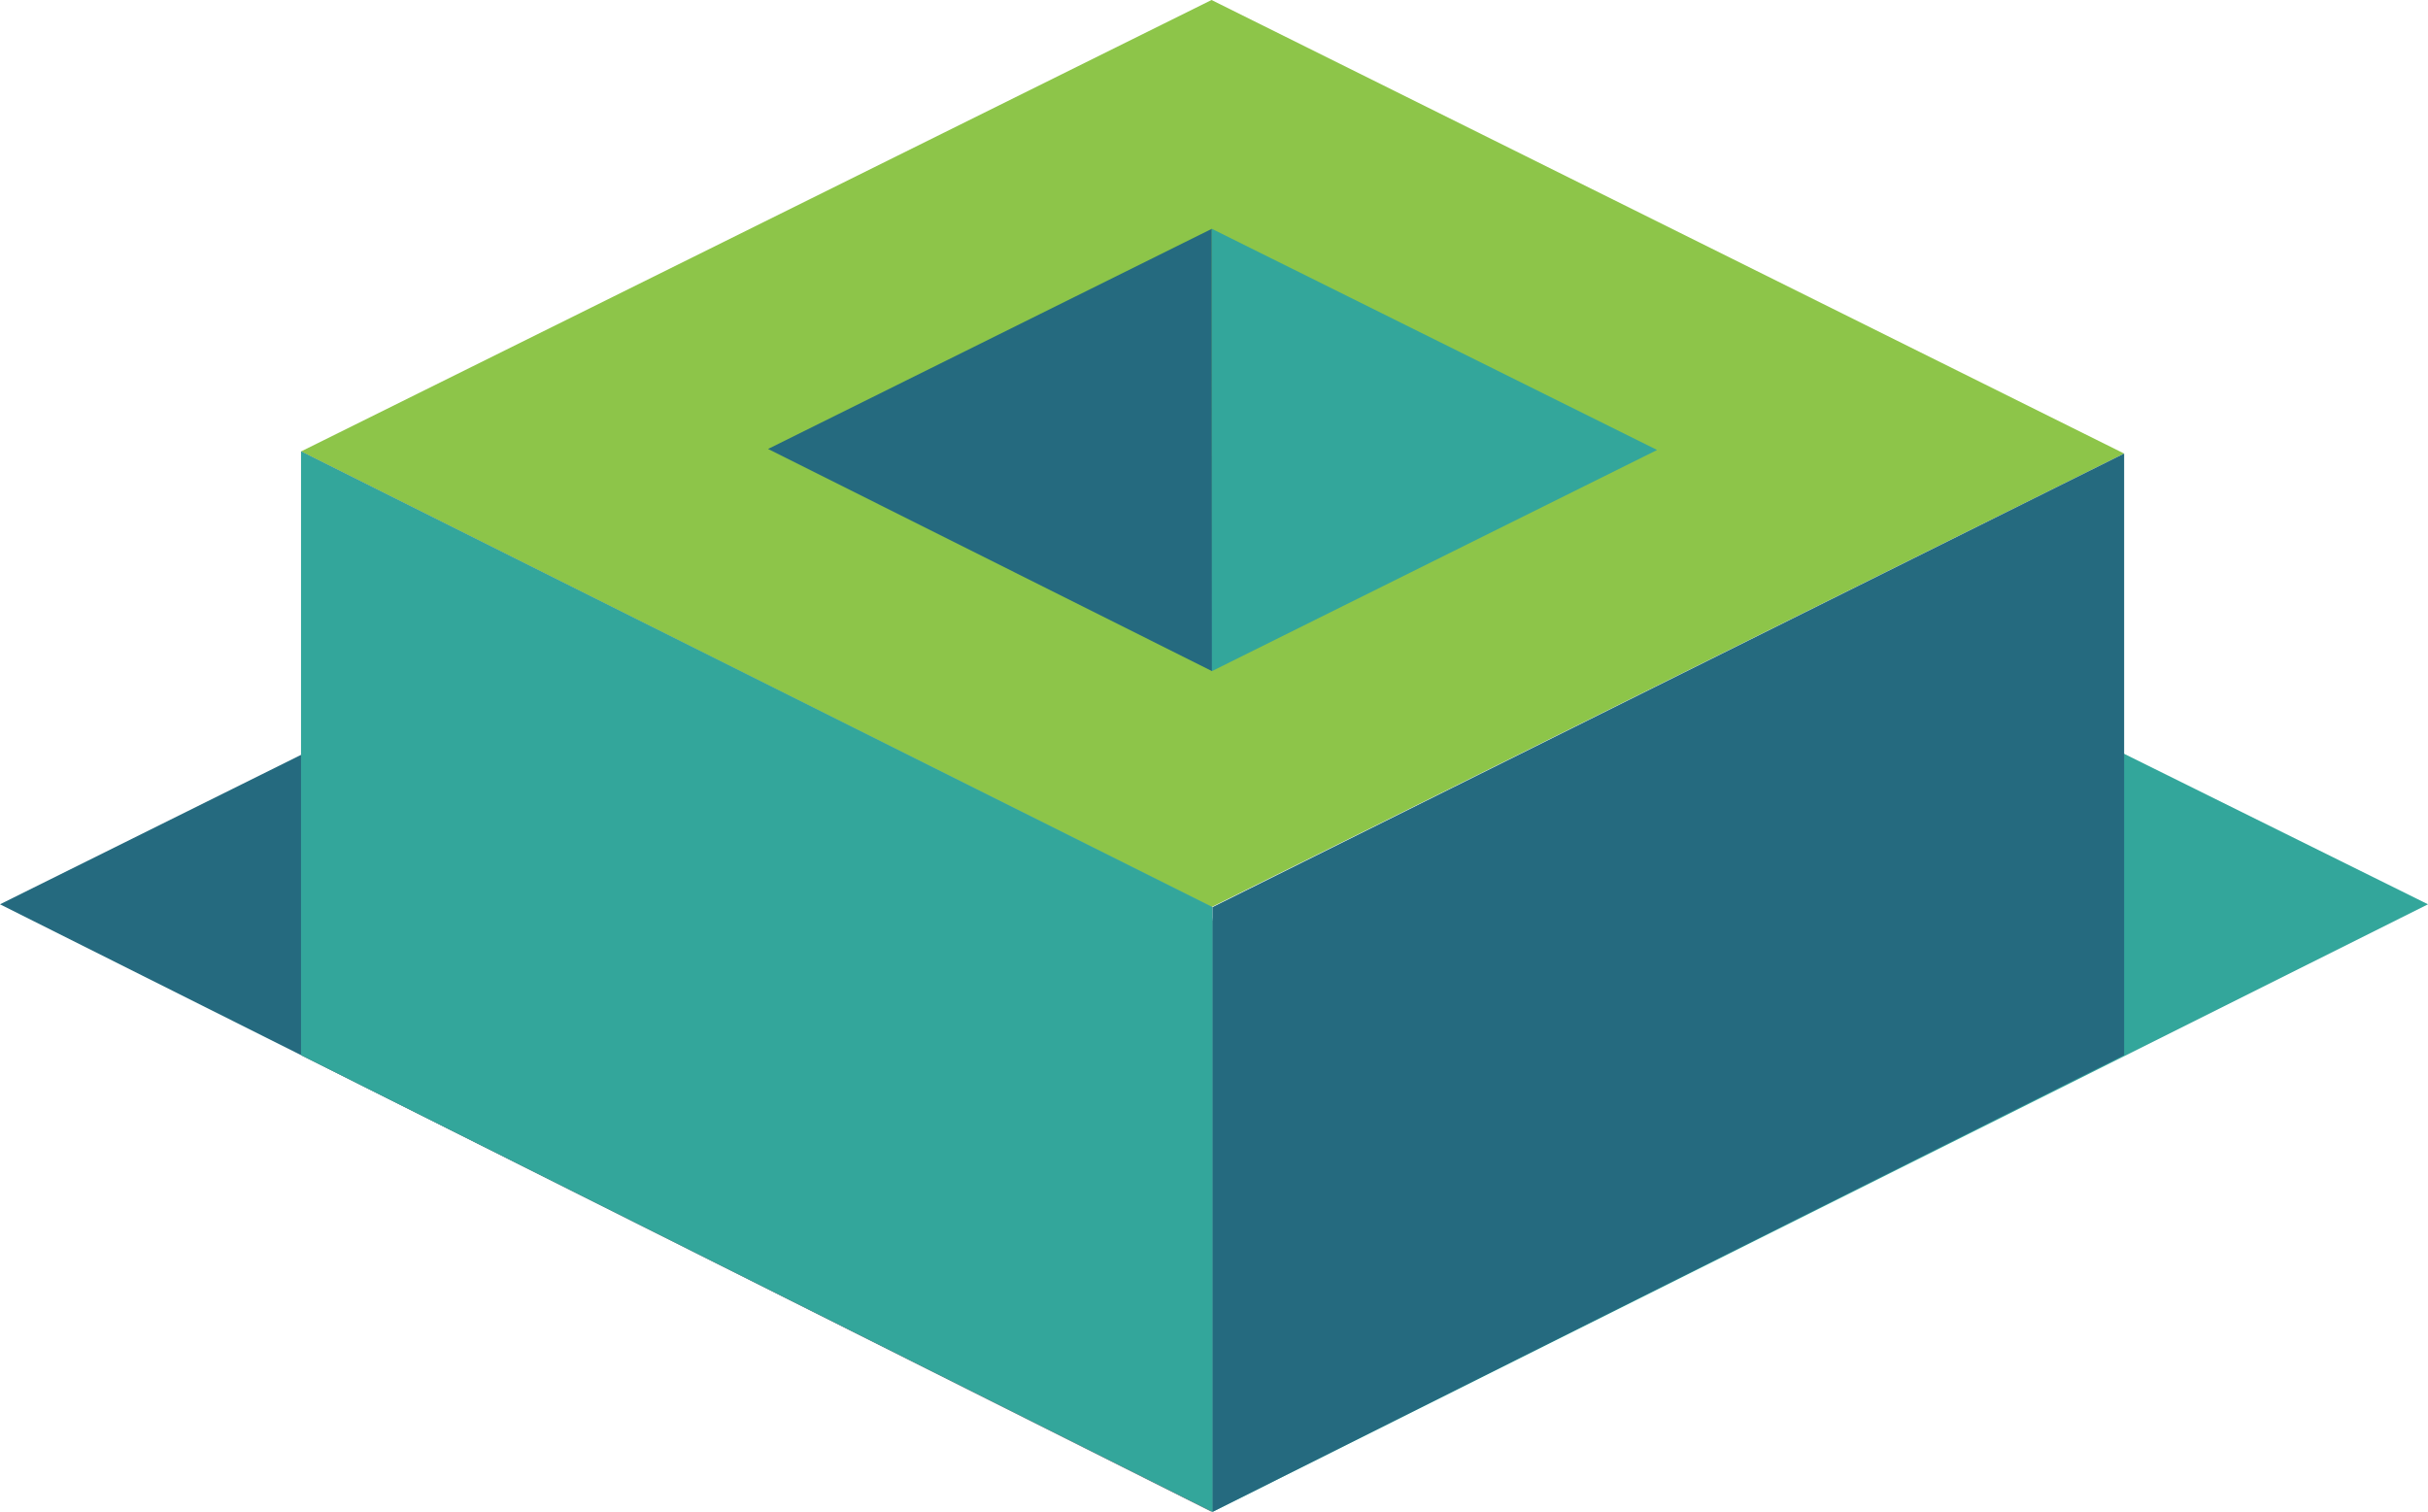
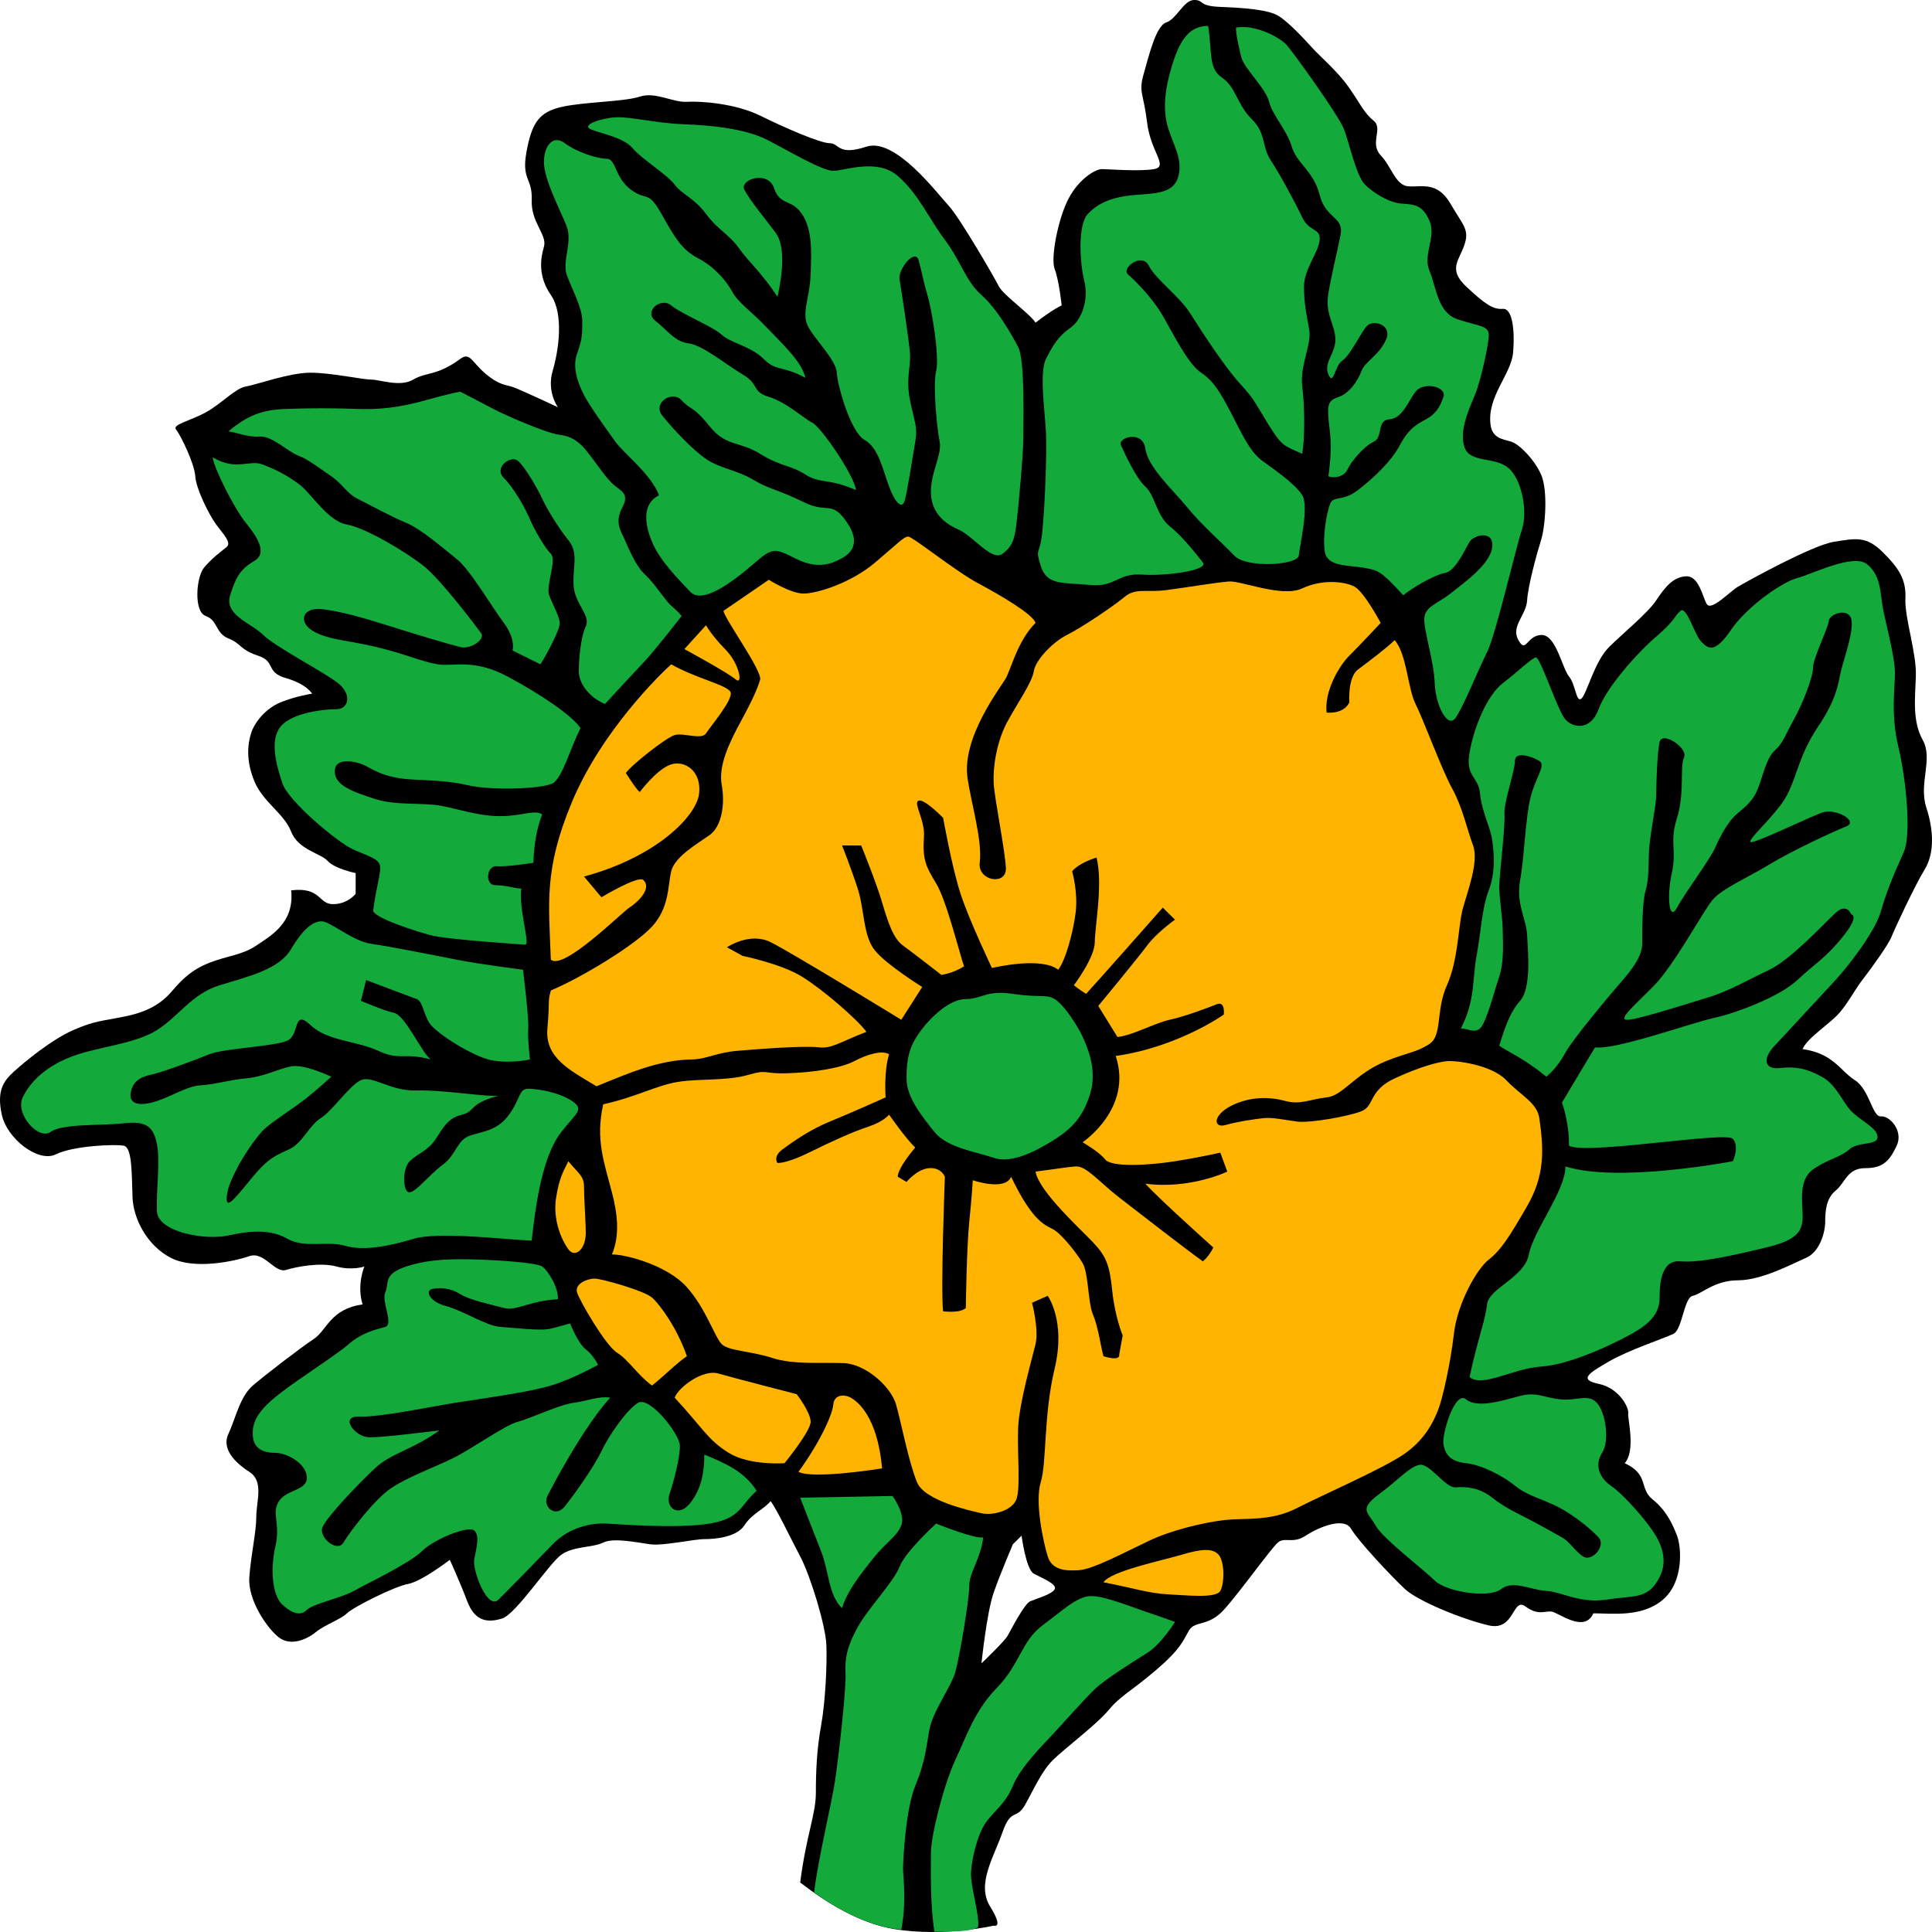
- <svg xmlns="http://www.w3.org/2000/svg" width="220" height="137" viewBox="0 0 220 137" version="1.1" id="svg3073">
-   <defs id="defs3079" />
-   <g id="Page-1" style="fill:none;stroke:none" transform="translate(-0.5099063,-138.2376)">
-     <g id="Imported-Layers" transform="matrix(0.4994437,0,0,0.4991345,0.2552368,137.857)">
-       <path d="M 101.995,114.526 0.51,164.94 220.5,275.238 l 0,-107.322 -118.505,-53.39 z" id="Fill-1" style="fill:#256a7f;fill-opacity:1" />
-       <path d="M 358.771,124.186 441,164.94 220.5,275.238 l 0,-107.738 138.271,-43.313 z" id="Fill-2" style="fill:#33a69b;fill-opacity:1" />
-       <path d="M 220.309,0.762 55.125,82.724 220.309,165.448 385.875,83.105 220.309,0.762" id="Fill-3" style="fill:#8dc549;fill-opacity:1" />
-       <path d="m 55.125,192.322 0,-109.598 165.184,82.724 0,109.79 L 55.125,192.322" id="Fill-4" style="fill:#7c8689" />
-       <path d="m 55.125,192.322 0,-109.598 165.375,82.724 0,109.79 -165.375,-82.916" id="Fill-5" style="fill:#33a69b;fill-opacity:1" />
-       <path d="m 385.875,192.322 0,-109.217 -165.375,82.343 0,109.79 165.375,-82.916" id="Fill-6" style="fill:#256a7f;fill-opacity:1" />
-       <path d="m 220.362,42.304 -80.509,39.97 80.553,40.34 -0.044,-80.31" id="Fill-7" style="fill:#256a7f;fill-opacity:1" />
-       <path d="m 220.362,122.614 0,-80.31 80.784,40.154 -80.784,40.156" id="Fill-8" style="fill:#33a69b;fill-opacity:1" />
+ <svg xmlns="http://www.w3.org/2000/svg" version="1.1" id="Layer_1" x="0px" y="0px" width="130" height="130" viewBox="0 0 130 130" enable-background="new 0 0 1570 1624" xml:space="preserve">
+   <defs id="defs3034" />
+   <g id="layer1" style="display:inline" transform="translate(-507.9301,-941.5282)" />
+   <g id="layer3" transform="translate(-507.9301,-941.5282)" />
+   <g id="layer4" style="display:inline" transform="translate(-507.9301,-941.5282)" />
+   <g id="layer5" style="display:inline" transform="translate(-507.9301,-941.5282)">
+ </g>
+   <g id="layer2" transform="translate(-507.9301,-941.5282)">
+     <g id="g3982" transform="matrix(0.1172989,0,0,0.1161035,485.5284,909.2515)">
+       <path d="m 754,1242 c 0,0 13,-12.5 15,-16 2,-3.5 9.5,-18.5 13,-20 3.5,-1.5 12.5,-4 14,-7 1.5,-3 -7.5,-6.5 -12,-9 -4.5,-2.5 -7,-22 -7,-22 l -5,5 c 0,0 -7,16.5 -11,28 -4,11.5 -7,41 -7,41 z m -104,127 c 3.5,-27.5 9,-39.5 9,-52 0,-12.5 0.5,-25 3,-39 2.5,-14 3.5,-36 3,-47 -0.5,-11 -9,-39.5 -15,-51 -6,-11.5 -13.5,-27.5 -17,-32 -3.855,4.85 -10.5,7 -15,14 -4.5,7 -17,8 -23,8 -6,0 -23.5,4 -31,3 -7.5,-1 -21,-4 -27,-1 -6,3 -17,2 -24,7 -7,5 -26,34.5 -34,37 -8,2.5 -15.5,2 -20,-10 -4.5,-12 -10,-24 -10,-24 0,0 -16,12.5 -24,14 -8,1.5 -31.5,13.5 -35,17 -3.5,3.5 -12.5,6.5 -18,11 -5.5,4.5 -14.5,8 -21,3 -6.5,-5 -18,-21.5 -17,-35 1,-13.5 4,-26 4,-35 0,-9 4.5,-20.5 -4,-26 -8.5,-5.5 -16,-13.5 -12,-22 4,-8.5 6.5,-21.5 14,-28 7.5,-6.5 27.5,-22 35,-27 7.5,-5 9.5,-17.5 28,-20 -3.529,-11.297 1,-22 1,-22 0,0 -7,2.5 -16,0 -9,-2.5 -22.5,0 -29,2 -6.5,2 -12.5,-11 -21,-8 -8.5,3 -31.5,8 -45,1 -13.5,-7 -21.5,-22.5 -22,-35 -0.5,-12.5 0,-29 -5,-30 -5,-1 -29,0 -39,5 -10,5 -28,-9 -31,-23 -3,-14 1,-19.5 7,-25 6,-5.5 21.5,-18.5 34,-24 12.5,-5.5 15.5,-5 30,-8 14.5,-3 21.5,-8.5 27,-15 5.5,-6.5 11,-12 21,-16 10,-4 19,-4.5 27,-10 8,-5.5 22,-13 20,-32 17.211,-2.1 15.5,8 24,8 8.5,0 13,-6 13,-6 v -12 c 0,0 -12,-2.5 -16,-7 -4,-4.5 -17,-6.5 -21,-17 -4,-10.5 -16,-17 -21,-29 -5,-12 -4,-21.5 -2,-28 2,-6.5 8.5,-14.5 17,-18 8.5,-3.5 18,-5 18,-5 0,0 -3,-5.5 -15,-9 -12,-3.5 -5.5,-9.5 -16,-13 -10.5,-3.5 -9.5,-7 -17,-10 -7.5,-3 -6,-10.5 -13,-13 -7,-2.5 -5.5,-22.5 -1,-28 4.5,-5.5 10,-9.5 13,-12 3,-2.5 -2,-7.5 -6,-13 -4,-5.5 -11.5,-20.5 -12,-28 -0.5,-7.5 -8.5,-24 -11,-27 -2.5,-3 8,-5 17,-10 9,-5 17,-14 23,-15 6,-1 25,-8 37,-8 12,0 30,4 35,4 5,0 16.5,4.5 24,0 7.5,-4.5 13.602,-2.039 27,-12 5.747,-4.273 6.5,2 15,9 8.5,7 11,5.5 17,8 6,2.5 24,11 24,11 0,0 -6.5,-9 -3,-21 3.5,-12 6.5,-33 -1,-44 -7.5,-11 -6,-21 -4,-28 2,-7 -7.5,-14 -7,-27 0.5,-13 -6,-11.5 -3,-28 3,-16.5 7,-23 20,-26 13,-3 36,-3 45,-6 9,-3 19,3.5 27,3 8,-0.5 28,1 42,8 14,7 34.5,16 40,16 5.5,0 4.5,7.5 21,2 16.5,-5.5 40.5,27 47,34 6.5,7 26.5,42 29,47 2.5,5 18,16 21,21 10.805,-8.35 15,-10 15,-10 0,0 -1.5,-14.5 -4,-21 -2.5,-6.5 2,-29.5 8,-41 6,-11.5 15.5,-17 19,-17 3.5,0 21.5,1.5 30,0 8.5,-1.5 -2,-10 -4,-27 -2,-17 -5,-17.5 -2,-28 3,-10.5 7,-28 13,-30 6,-2 10,-13 16,-13 6,0 2,3.5 15,4 13,0.5 27,1.5 33,5 6,3.5 15.5,14 20,19 4.5,5 14.5,13.5 21,23 6.5,9.5 8.5,14.5 14,19 5.5,4.5 -2.5,13 4,20 6.5,7 8.5,17.5 16,18 7.5,0.5 16.5,-3 24,10 7.5,13 11,15 8,24 -3,9 -9.5,14 1,24 10.5,10 15.5,13.5 21,13 5.5,-0.5 7,12 6,25 -1,13 -15.017,25.502 -13,42 1.021,8.357 7.5,8.5 12,10 4.5,1.5 13,10 17,19 4,9 2.5,30 0,38 -2.5,8 -7.5,26.5 -8,35 -0.5,8.5 -9.5,15 -5,23 4.5,8 4.5,-2.5 13,-3 8.5,-0.5 12,19 16,24 4,5 4,15 7,13 3,-2 7.5,-21.5 16,-30 8.5,-8.5 22,-19.5 27,-27 5,-7.5 9.5,-13.5 17,-14 7.5,-0.5 9.5,11.5 12,16 2.5,4.5 13,-7 18,-10 5,-3 42.5,-24 55,-26 12.5,-2 18.5,-3.5 28,6 9.5,9.5 13.5,16 13,27 -0.5,11 6.5,31.5 6,45 -0.5,13.5 -2,26 4,37 6,11 -2.5,25 2,39 4.5,14 4.5,27 -1,36 -5.5,9 -17.5,35 -19,39 -1.5,4 -11,17.5 -16,24 -5,6.5 -7.5,12 -13,19 -5.5,7 -19,15 -22,22 17.588,2.467 21.5,12.5 30,18 8.5,5.5 10,21.5 15,21 5,-0.5 13,8.5 9,17 -4,8.5 -7.5,13 -18,13 -10.5,0 -11.5,8.5 -17,13 -5.5,4.5 -6,12 -6,18 0,6 -3,17.5 -11,21 -8,3.5 -25.5,13 -39,13 -13.5,0 -21,8 -26,9 -5,1 -6,19.5 -11,22 -5,2.5 -26,9.5 -37,16 -11,6.5 -18,10.5 -6,13 12,2.5 17.5,14 17,17 -0.5,3 4.5,21.5 -2,29 14.184,6.66 8,14.5 16,21 8,6.5 11.5,14.5 14,21 2.5,6.5 4,26.5 -8,37 -12,10.5 -29.5,8 -40,8 -5.166,11.766 -20,-0.5 -24,-1 -4,-0.5 -7.5,2.5 -15,-3 -7.5,-5.5 -6,14.5 -21,11 -15,-3.5 -40.5,-14 -48,-21 -7.5,-7 -27,-28 -31,-35 -4,-7 -18.5,-1 -26,4 -7.5,5 -12,0.5 -16,4 -4,3.5 -22,29 -31,39 -9,10 -16.5,6 -20,12 -3.5,6 -4.5,10.5 -19,23 -14.5,12.5 -20,14.5 -27,23 -7,8.5 -25.5,22.5 -32,29 -6.5,6.5 -11,17 -16,26 -5,9 -8,1.5 -13,16 -5,14.5 -15,30 -7,43 8,13 2,11 2,11 0,0 -28.559,6.744 -57,2 -20.365,-3.397 -39.284,-15.578 -54,-27 z" style="fill:#000000;display:inline" id="path2992" />
+       <path d="m 674,1210 c 3,-10 10.5,-19.5 18,-29 7.5,-9.5 13.5,-12.5 16,-19 2.5,-6.5 -5,-17 -5,-17 l -53,1 c 0,0 7.5,19.5 12,31 4.5,11.5 4.148,25.34 12,33 z m 53,187.5 c -2.477,-15.937 -2,-35 -2,-45.5 0,-10.5 7.5,-40 14,-54 6.5,-14 11,-28.5 24,-42 13,-13.5 14,-27 26,-36 12,-9 20,-17 28,-17 8,0 23.5,6.5 31,9 7.5,2.5 17,6 17,6 0,0 -8,13 -16,18 -8,5 -23.5,15 -29,20 -5.5,5 -19,20.5 -25,27 -6,6.5 -18.5,19 -23,30 -4.5,11 -11.5,15 -16,22 -4.5,7 -7.5,20 -8,28 -0.5,8 5.231,25.598 4,32 -4.5,2.25 -10.918,2.482 -25,2.5 z m -69,-22.75 c 2.118,-18.732 10,-51.25 12,-64.75 2,-13.5 6.5,-53 6,-62 -0.5,-9 1,-16 7,-27 6,-11 20.5,-26 24,-35 3.5,-9 21,-25 21,-25 0,0 22,9 27,8 -1.768,13.457 -8,20 -8,28 0,8 -5.5,41 -8,50 -2.5,9 -13,22.5 -15,34 -2,11.5 -2.5,18.5 -8,32 -5.5,13.5 -7,43 -7,48 0,5 2.158,18.925 -1,35.25 -16.292,-0.988 -36.311,-11.234 -50,-21.5 z M 772,854 c 15.333,2.333 19,0 24,3 5,3 13.333,15.333 17,24 3.667,8.667 7,20 3,32 -4,12 -9.333,18.667 -21,26 -11.667,7.333 -24.667,13.333 -34,10 -9.333,-3.333 -26.667,-5.667 -34,-15 -7.333,-9.333 -16,-20 -16,-31 0,-11 1.379,-17.762 7,-26 6.279,-9.203 17.667,-20 27,-20 9.333,0 11.667,-5.333 27,-3 z m 260,235 c 6.5,5.5 21.5,0.5 31,-2 9.5,-2.5 13.5,1 23,2 9.5,1 16,-3.5 21,2 5,5.5 7.5,22 3,29 -4.5,7 -1.5,14.5 5,19 6.5,4.5 16.5,16 21,22 4.5,6 13.5,18 7,31 -6.5,13 -14,10.5 -30,13 -16,2.5 -26,-4.5 -35,-5 -9,-0.5 -19,-6.5 -26,-1 -7,5.5 -31.5,1.5 -38,-5 -6.5,-6.5 -30,-24.5 -34,-32 -4,-7.5 -10,-9 2,-18 12,-9 17,-15.5 23,-17 6,-1.5 15,13.5 21,13 6,-0.5 13.5,0 21,6 7.5,6 14.5,9 22,13 7.5,4 13.5,7.5 18,10 4.5,2.5 7,7.5 12,11 5,3.5 13.5,-6 9,-11 -4.5,-5 -16,-14.5 -26,-19 -10,-4.5 -16,-6 -22,-11 -6,-5 -18.5,-12 -28,-13 -9.5,-1 -12,-5.5 -13,-11 -1,-5.5 6.5,-31.5 13,-26 z m 2,-375 c 2.5,-14.5 10,-33 19,-40 9,-7 16.5,-14.5 19,-15 2.5,-0.5 12.5,31 17,36 4.5,5 14.5,6.5 19,-6 4.5,-12.5 22,-32.5 33,-42 11,-9.5 10.5,-12 14,-15 3.5,-3 8,14 12,18 4,4 7.5,7 17,-7 9.5,-14 30,-28 38,-30 8,-2 32,-14.5 40,-8 8,6.5 7.5,16.5 9,25 1.5,8.5 7,28.5 7,38 0,9.5 -2.5,24 2,43 4.5,19 7.5,51 3,61 -4.5,10 -9.5,21.5 -13,34 -3.5,12.5 -20,33.5 -27,41 -7,7.5 -26.5,29 -34,37 -7.5,8 -5.5,14 3,13 8.5,-1 15,0 24,5 9,5 12,15.5 18,21 6,5.5 14,9 14,14 0,5 -11,2.5 -16,7 -5,4.5 -11.5,5.5 -20,11 -8.5,5.5 -7.5,15.5 -7,26 0.5,10.5 -2.5,15.5 -21,20 -18.5,4.5 -38,9 -49,8 -11,-1 -12,12.5 -12,21 0,8.5 -4.5,14.5 -16,21 -11.5,6.5 -36,18 -52,19 -16,1 -34,12.5 -41,6 4.658,-22.059 9,-32.5 10,-42 1,-9.5 21.5,-15.5 24,-29 2.5,-13.5 21,-37 21,-51 30.158,9.775 96,-3 96,-3 0,0 4,-8.5 0,-13 -4,-4.5 -84,9.5 -94,4 0.262,-13.568 -4,-25 -4,-25 0,0 16.5,-28 19,-32 12.168,1.545 54.5,-14 68,-17 13.5,-3 38,-12.5 48,-22 10,-9.5 16,-12.5 26,-25 10,-12.5 5,-13 5,-13 0,0 -2.5,-7 -9,-1 -6.5,6 -25.5,27 -38,33 -12.5,6 -23.5,12.5 -35,16 -11.5,3.5 -39,12.5 -46,13 -7,0.5 3.5,-8 15,-20 11.5,-12 27.5,-42 33,-49 5.5,-7 20,-13 33,-21 13,-8 36.5,-19 44,-22 7.5,-3 -6,-11 -14,-8 -8,3 -34.5,16 -40,17 -5.5,1 14,-15.5 20,-27 6,-11.5 7,-23.5 18,-40 11,-16.5 11.5,-25.5 13,-32 1.5,-6.5 7.5,-23 6,-30 -1.5,-7 -12.5,-3.5 -13,1 -0.5,4.5 -9,21.5 -9,27 0,5.5 -6,21 -11,30 -5,9 -6,13.5 -11,18 -5,4.5 -7,16 -10,23 -3,7 -7.5,10 -12,14 -4.5,4 -9,12 -12,19 -3,7 -17.5,26.5 -22,35 -4.5,8.5 -6,-6 -3,-20 3,-14 -1.5,-17.5 3,-32 4.5,-14.5 1.5,-29.5 4,-35 2.5,-5.5 -12.5,-15.5 -14,-9 -1.5,6.5 -2,28 -2,32 0,4 -3.5,22 -4,30 -0.5,8 0,17.5 -2,24 -2,6.5 -2,24 -2,31 0,7 -5.5,14.5 -12,22 -6.5,7.5 -28,33.5 -32,41 -4,7.5 -8.5,12 -11,14 -12.674,-10.701 -24,-15.5 -27,-18 2.934,-9.062 5.5,-18.5 12,-26 6.5,-7.5 4.5,-28 4,-38 -0.5,-10 -6.5,-18 -4,-32 2.5,-14 3,-36 6,-48 3,-12 9,-18.5 5,-21 -4,-2.5 -14,-6 -14,0 0,6 -6.5,24 -6,31 0.5,7 -3,36 -3,42 0,6 2,19 2,25 0,6 1,18 -2,27 -3,9 -7.5,27 -11,30 -3.5,3 -7,0 -11,0 8.34,-16.186 6.5,-28.5 9,-42 2.5,-13.5 3,-27.5 7,-38 4,-10.5 3,-21.5 2,-29 -1,-7.5 -6,-16.5 -7,-27 -1,-10.5 -8.5,-9.5 -6,-24 z M 953,495 c -3,-7 4.5,-12.5 4,-21 -0.5,-8.5 -6,-14 -4,-26 2,-12 5,-23.5 7,-34 2,-10.5 -8.5,-9 -12,-23 -3.5,-14 -13,-18 -16,-28 -3,-10 -11,-18 -13,-26 -2,-8 -14.5,-19.5 -16,-26 -1.5,-6.5 -3,-12.5 -3,-17 10.764,-2.027 25,5.5 29,10 4,4.5 30,41 33,49 3,8 7,27 12,32 5,5 14,10.5 21,11 7,0.5 12,0.5 16,10 4,9.5 -4,19.5 0,29 4,9.5 4.5,24 16,28 11.5,4 18,3.5 18,9 0,5.5 -4.5,26.5 -8,35 -3.5,8.5 -9,20.5 -6,30 3,9.5 17,5.5 25,12 8,6.5 11.5,25.5 8,36 -3.5,10.5 -15,61 -20,71 -5,10 -13.5,31.5 -18,38 -4.5,6.5 -11.5,-7 -12,-20 -0.5,-13 -6,-29.5 -6,-37 0,-7.5 7.5,-9 15,-15 7.5,-6 23,-17 24,-27 1,-10 -10.5,-7 -13,-3 -2.5,4 -8,17 -14,18 -6,1 -19.5,9 -24,13 -13.348,-14.582 -14.5,-14.5 -23,-16 -8.5,-1.5 -20.5,-0.5 -22,-9 -1.5,-8.5 1,-23 3,-28 2,-5 7,-1 16,-8 9,-7 19,-16.5 24,-26 5,-9.5 9.5,-12 15,-15 5.5,-3 8,-7 10,-13 2,-6 -11.5,-9 -16,-3 -4.5,6 -7.5,15.5 -15,16 -7.5,0.5 -3.5,10.5 -9,13 -5.5,2.5 -13,11.5 -15,16 -2,4.5 -7.996,5.344 -11,4 2.736,-19.686 0.5,-26.5 0,-34 -0.5,-7.5 0,-10 6,-12 6,-2 11,-9.5 13,-15 2,-5.5 10,-9 14,-18 4,-9 -7.5,-12 -11,-8 -3.5,4 -9.5,17 -14,20 -4.5,3 -5,15 -8,8 z m -164,90 c 1.5,-16.5 2.5,-44 2,-56 -0.5,-12 -4,-35 0,-43 4,-8 7,-13 14,-18 7,-5 10.5,-17 8,-27 -2.5,-10 -4,-32.5 2,-39 6,-6.5 14.5,-10 27,-11 12.5,-1 22.5,-1 25,-11 2.5,-10 -3,-18 -6,-28 -3,-10 -2,-21.5 2,-35 4,-13.5 9,-24 21,-24 2.525,15.912 0,24.5 8,30 8,5.5 8.5,15.5 17,24 8.5,8.5 5.5,15.5 11,24 5.5,8.5 14,24.5 18,33 4,8.5 10.5,6 10,13 -0.5,7 -9,17 -9,27 0,10 1.5,16.5 3,25 1.5,8.5 -5.5,21 -4,33 1.5,12 1.5,30 0,39 -10.771,-4.928 -11.5,-4 -20,-18 -8.5,-14 -7.5,-13.5 -16,-23 -8.5,-9.5 -21.5,-29.5 -28,-40 -6.5,-10.5 -20,-20 -24,-28 -4,-8 -16,1.5 -12,5 4,3.5 14,13.5 20,24 6,10.5 14.5,28 22,33 7.5,5 11.5,12.5 17,23 5.5,10.5 10.5,22.5 18,28 7.5,5.5 19,13.5 23,20 4,6.5 -1.5,29.5 -2,35 -0.5,5.5 -30,7.5 -37,0 -7,-7.5 -19,-18 -27,-28 -8,-10 -22.5,-23 -24,-34 -1.5,-11 -16,-6.5 -14,-2 2,4.5 8.5,19 14,24 5.5,5 6.5,17 14,23 7.5,6 15.5,16.5 19,21 3.5,4.5 -21,8 -35,7 -14,-1 -15,7.5 -30,6 -15,-1.5 -24.5,0.5 -28,-11 -3.5,-11.5 -0.5,-4.5 1,-21 z M 637,450 c -9.5,-14.5 -16,-19.5 -22,-28 -6,-8.5 -12,-10.5 -19,-20 -7,-9.5 -13.5,-11 -18,-17 -4.5,-6 -18.5,-14.5 -24,-21 -5.5,-6.5 -18,-8.5 -24,-11 -6,-2.5 5.5,-6.5 14,-7 8.5,-0.5 24,3.5 39,4 15,0.5 35.5,2.5 48,9 12.5,6.5 31.5,18 38,18 6.5,0 25,-7.5 37,3 12,10.5 18,25 27,37 9,12 12,24 21,32 9,8 17,22.5 21,30 4,7.5 3,43.5 3,53 0,9.5 -3,42 -4,50 -1,8 -2,12.5 -8,17 -6,4.5 -17,-10.5 -25,-14 -8,-3.5 -15.5,-9.5 -16,-21 -0.5,-11.5 6.5,-22.5 5,-30 -1.5,-7.5 -4,-32.5 -2,-41 2,-8.5 -2.5,-35.5 -5,-44 -2.5,-8.5 -3,-12.5 -5,-20 -2,-7.5 -12,5 -11,11 1,6 5.5,35.5 6,43 0.5,7.5 -2.5,14.5 0,27 2.5,12.5 4.5,15 3,24 -1.5,9 -4.5,28.5 -6,34 -1.5,5.5 -5.5,1.5 -9,-8 -3.5,-9.5 -6,-22.5 -14,-27 -8,-4.5 -15.5,-31 -16,-39 -0.5,-8 -14,-20.5 -17,-28 -3,-7.5 1.5,-15.5 2,-29 0.5,-13.5 1,-26 -5,-35 -6,-9 -12.5,-4.5 -16,-15 -3.5,-10.5 -20,-5 -17,1 3,6 12.5,17.5 18,25 5.5,7.5 3.984,23.645 1,37 z m -50,171 c -7,-7.5 -17.5,-18 -22,-29 -4.5,-11 -5.5,-22 4,-27 -4.506,-12.18 -20,-24 -25,-31 -5,-7 -15,-21 -18,-27 -3,-6 -7,-15.5 -4,-24 3,-8.5 3,-11 3,-19 0,-8 -6.5,-19.5 -9,-27 -2.5,-7.5 3.5,-19 0,-28 -3.5,-9 -13,-27 -13,-37 0,-10 5.5,-16 12,-11 6.5,5 18.5,9 24,9 5.5,0 4.5,11 14,18 9.5,7 9.5,-0.5 18,15 8.5,15.5 12.5,20.5 21,25 8.5,4.5 15.5,12.5 19,19 3.5,6.5 10,10.5 19,20 9,9.5 21,20.5 23,30 -12.979,-7.268 -16.5,-3.5 -24,-11 -7.5,-7.5 -18.5,-9 -24,-14 -5.5,-5 -23,-12 -29,-17 -6,-5 -16,3.5 -9,9 7,5.5 11,12 19,13 8,1 21,12 31,18 10,6 5,10 15,13 10,3 20,12.5 25,15 5,2.5 24,30.5 25,39 -16.119,-7.033 -20.5,-3.5 -29,-9 -8.5,-5.5 -14,-4.5 -26,-12 -12,-7.5 -19.5,-4 -29,-16 -9.5,-12 -10.5,-9 -16,-15 -5.5,-6 -17,1.5 -11,9 6,7.5 17,19.5 25,25 8,5.5 18,6.5 27,12 9,5.5 15,6 29,13 14,7 16,-1.5 25,12 9,13.5 0,19 -4,21 -4,2 -12,6.5 -25,0 -13,-6.5 -13.5,-7 -25,3 -11.5,10 -29,23.5 -36,16 z m -86,42 -16,-8 c 0,0 2,-6.5 -5,-16 -7,-9.5 -19.5,-31 -27,-37 -7.5,-6 -20.5,-17.5 -29,-21 -8.5,-3.5 -22,-11 -28,-14 -6,-3 -8.5,-8.5 -15,-13 -6.5,-4.5 -13.5,-10 -19,-12 -5.5,-2 -15,-11.5 -22,-11 -7,0.5 -13.5,-2.5 -18,-3 11.338,-9.521 19.5,-12.5 33,-13 13.5,-0.5 28,-0.5 41,0 13,0.5 25,-1 39,-5 14,-4 20,-5 20,-5 0,0 13.5,7 19,10 5.5,3 30,14 38,15 8,1 12,5 16,10 4,5 9.5,13.5 14,18 4.5,4.5 10.5,5.5 6,14 -4.5,8.5 -1,13.5 1,18 2,4.5 6.5,16 12,21 5.5,5 11.5,15 15,18 3.5,3 6,6 6,6 0,0 -15,19.5 -21,26 -6,6.5 -19,20.5 -23,25 -9.844,-4.273 -15,-12.5 -15,-19 0,-6.5 1,-19.5 4,-26 3,-6.5 -6.5,-13 -7,-24 -0.5,-11 3,-18.5 -3,-26 -6,-7.5 -12.5,-18.5 -15,-24 -2.5,-5.5 -9.912,-18.662 -14,-22 -4.088,-3.338 -14,4 -8,10 6,6 12.5,18 15,24 2.5,6 8.5,16.5 12,20 3.5,3.5 -3,18.5 -1,24 2,5.5 6.5,13 6,17 -0.5,4 -7.674,17.873 -11,23 z m -8.913,162.465 c 0,0 -45.087,-2.965 -54.087,-5.465 -9,-2.5 -31,-9.5 -33,-14 2.031,-15.447 4.5,-21.5 4,-26 -0.5,-4.5 -7.5,-6 -16,-10 -8.5,-4 -36.5,-27.5 -40,-38 -3.5,-10.5 -7.5,-25 -1,-33 6.5,-8 25,-10 32,-10 7,0 9,-8.5 1,-15 -8,-6.5 -36,-21 -43,-28 -7,-7 -22.5,-11.5 -19,-23 3.5,-11.5 6.5,-15.5 14,-20 7.5,-4.5 1.5,-14 -5,-22 -6.5,-8 -18.5,-32 -19,-38 13.004,8.031 21,1.5 28,4 7,2.5 15,6.5 22,12 7,5.5 16,21 27,23 11,2 34,16 44,24 10,8 30.5,35.5 33,39 2.5,3.5 -6,9.5 -12,8 -6,-1.5 -26,-7.5 -40,-12 -14,-4.5 -29,-9 -40,-10 -11,-1 -13,8 -4,13 9,5 19.5,5 36,9 16.5,4 26,8.5 35,10 9,1.5 20.5,-3.5 40,7 19.5,10.5 37.5,23 42,30 -5.826,11.43 -10.5,29 -16,32 -5.5,3 -34,4.5 -49,1 -15,-3.5 -30,-2.5 -39,-4 -9,-1.5 -13.5,-4 -19,-7 -5.5,-3 -18,-5.5 -18,3 0,8.5 11,12 23,16 12,4 27.5,2 38,4 10.5,2 21.5,6 34,6 12.5,0 19.5,-4 24,-1 -5.1,13.035 -5,28 -5,28 0,0 -15,2.5 -21,2 -6,-0.5 -7,11 -1,11 6,0 12,2 15,2 -1.456,12.889 5.55,33.238 2.087,32.465 z M 496,997 c -14.5,-0.5 -53.5,-5.5 -68,-1 -14.5,4.5 -29,7 -39,4 -10,-3 -23.5,1.5 -33,-4 -9.5,-5.5 -20.5,-5 -34,-2 -13.5,3 -40.5,-2 -41,-14 -0.5,-12 2,-29 0,-39 -2,-10 -6,-13.5 -19,-12 -13,1.5 -35,0 -42,5 -7,5 -20.5,-10.5 -16,-20 4.5,-9.5 14,-18.5 29,-24 15,-5.5 35.5,-7 48,-15 12.5,-8 20,-21 36,-26 16,-5 34,-9 41,-21 7,-12 13,-16.5 18,-16 5,0.5 17.5,11.5 28,13 10.5,1.5 33,6 48,9 15,3 39,6 39,6 0,0 3.5,28.5 3,34 -0.5,5.5 1,18 1,18 0,0 -15.5,3.5 -27,-1 -11.5,-4.5 -24,-13 -29,-18 -5,-5 -5,-14.5 -9,-16 -4,-1.5 -29,-11 -29,-11 l -3,12 c 0,0 12.5,5.5 19,7 6.5,1.5 15.5,22.5 21,27 -15.604,-4.297 -17,1 -30,-5 -13,-6 -29,-5.5 -39,-15 -10,-9.5 -6,5.5 -13,9 -7,3.5 -36.5,4.5 -45,8 -8.5,3.5 -27,10.5 -34,12 -7,1.5 -10,5 -11,10 -1,5 2,8.5 12,6 10,-2.5 19.5,-9.5 28,-10 8.5,-0.5 15.5,-3 26,-4 10.5,-1 18.5,-5.5 26,-7 7.5,-1.5 23,6 23,6 0,0 -8,7.5 -15,13 -7,5.5 -18,12.5 -23,17 -5,4.5 -13,17 -16,23 -3,6 -6,12 -6,18 0,6 6,-2 15,-13 9,-11 13.5,-12.5 21,-16 7.5,-3.5 11.5,-14 18,-18 6.5,-4 16.5,-19 23,-22 6.5,-3 17,6.5 32,6 15,-0.5 41.5,4 47,3 -17.607,4.832 -13,9 -21,11 -8,2 -10.5,7 -15,14 -4.5,7 -10.5,8.5 -15,13 -4.5,4.5 -4,18.5 0,18 4,-0.5 11,-10 19,-16 8,-6 8,-14.5 16,-17 8,-2.5 15.5,-3 22,-12 6.5,-9 5.5,-15 11,-15 5.5,0 17.5,2 25,7 7.5,5 2.5,7 -6,18 -8.5,11 -13.725,31.189 -17,63 z m 129,145 c -9.5,8.5 -9,16 -27,19 -18,3 -50.5,0.5 -59,0 -8.5,-0.5 -21.5,2 -31,12 -9.5,10 -24.5,25.5 -31,32 -6.5,6.5 -15,-17 -14,-23 1,-6 3.5,-14 0,-17 -3.5,-3 -23,5 -30,12 -7,7 -32,19 -39,23 -7,4 -23.5,7.5 -27,11 -3.5,3.5 -8,2.5 -14,-3 -6,-5.5 -7,-21 -4,-34 3,-13 -2.5,-19 2,-26 4.5,-7 16.5,-6 16,-14 -0.5,-8 -11.5,-14 -18,-14 -6.5,0 -12.5,-2 -13,-10 -0.5,-8 3,-14.5 15,-24 12,-9.5 32,-22 40,-29 8,-7 16,-8.5 21,-10 5,-1.5 -2.365,-14.758 0,-20 2.365,-5.242 -1.5,-10.5 12,-15 13.5,-4.5 27.5,-4.5 42,-4 14.5,0.5 33,2 36,4 3,2 9.5,12 9,19 -15.582,0.578 -23.5,7 -31,5 -7.5,-2 -19.5,-4.5 -25,-8 -5.5,-3.5 -11.5,-4 -16,-3 -4.5,1 -1.5,7.5 8,10 9.5,2.5 23,11.5 31,12 8,0.5 23,2.5 29,1 6,-1.5 11,-3 11,-3 0,0 4.5,11.5 9,15 4.5,3.5 7,9 7,9 0,0 -14,8 -27,12 -13,4 -42.5,8 -55,10 -12.5,2 -43.5,8.5 -55,8 -11.5,-0.5 -2.5,12 6,12 8.5,0 31.5,-3 40,-4 -15.543,11.379 -27.5,13 -37,22 -9.5,9 -27.5,28 -30,34 -2.5,6 8.5,15 12,9 3.5,-6 18,-25.5 28,-32 10,-6.5 24,-11.5 35,-17 11,-5.5 29.5,-19 37,-21 7.5,-2 24,-10 32,-11 8,-1 14,-4 21,-3 -15.43,17.258 -33,51 -36,57 -3,6 4.5,13 10,6 5.5,-7 16.5,-22.5 21,-32 4.5,-9.5 14.5,-24 21,-28 6.5,-4 24,18 24,25 0,7 -3.5,20.5 -6,28 -2.5,7.5 5,14 12,5 7,-9 8,-19.5 8,-28 11.467,4.68 23.209,9.896 30,21 z" style="fill:#14a93b;fill-opacity:1" id="path2996" />
+       <path d="m 583.569,654.175 c 0,0 24.954,13.682 29.35,17.523 4.396,3.842 2.383,-8.879 -5.748,-17.234 -8.129,-8.354 -11.182,-14.106 -11.182,-14.106 l -12.42,13.817 z M 824,1195 c 16.48,3.234 26.5,6.5 37,7 10.5,0.5 27.5,2.5 30,-2 2.5,-4.5 2.5,-17 -1,-21 -3.5,-4 -10.551,-3.173 -21,0 -10.848,3.294 -40.693,9.441 -45,16 z M 517,1002 c -4.166,-5.822 -9,-17.5 -7,-30 2,-12.5 4.5,-15.5 7,-21 6.236,7.629 9,8.5 9,15 0,6.5 1.101,22.501 1,27 -0.211,9.365 -6.295,14.178 -10,9 z m 48,79 c 8,-6.5 13.5,-12.5 20,-17 -5.562,-16.355 -15.5,-30 -20,-34 -4.5,-4 -29,-11 -33,-11 -4,0 -11.5,3 -10,8 1.5,5 16.5,31 23,35 6.5,4 11.688,12.896 20,19 z m 76,45 c 0,0 15,-18.5 15,-24 0,-5.5 -8,-16 -8,-16 0,0 -36.5,-9.5 -45,-12 -8.5,-2.5 -22.5,7.5 -25,14 16.045,17.537 19,24.5 31,32 12,7.5 32,6 32,6 z m 56,3 c 0,0 -39.5,6.5 -48,2 12.025,-16.617 19.5,-33 20,-39 0.5,-6 6.5,-6 10,-4 3.5,2 15.26,10.35 18,41 z M 533.167,907.551 C 517.5,898 503.5,891 505,874 c 1.5,-17 0,-15 2,-22 16.594,-6.906 48,-26 58,-37 10,-11 9,-23.5 11,-32 2,-8.5 15,-16 22,-21 7,-5 9,-18 7,-29 -2,-11 4,-24 11,-37 7,-13 9.5,-19 11,-24 1.5,-5 -20.5,-35.5 -21,-40 8.607,-5.879 26,-18 26,-18 0,0 12.5,8 20,8 7.5,0 27,-6 41,-18 14,-12 16.5,-15 19,-15 2.5,0 27,20 40,27 13,7 31.5,18 33,23 -10.074,10.109 -14,26.5 -17,32 -3,5.5 -25.411,34.196 -22,58 2.105,14.695 8.598,36.012 7,49 -1.301,10.574 15.5,13.5 15,3 -0.5,-10.5 -6.5,-40 -7,-49 -0.5,-9 1.5,-24 8,-36 6.5,-12 14,-22.5 15,-29 1,-6.5 11,-17 19,-21 8,-4 26.5,-16.5 33,-22 6.5,-5.5 12.5,-2.5 24,-4 11.5,-1.5 29,-4.5 36,-5 7,-0.5 30.5,9.5 42,4 11.5,-5.5 24.5,-4 30,-1 5.5,3 15,21 15,21 0,0 -12,13 -18,19 -6,6 -14.5,21 -13,33 10.881,0.676 13,-6 13,-6 0,0 -1,-14.5 5,-19 6,-4.5 16.5,-12.5 21,-17 6.971,7.887 7.5,28 12,37 4.5,9 15,38 21,49 6,11 8.5,23.5 12,33 3.5,9.5 -3.5,27.5 -6,37 -2.5,9.5 -2.5,29.5 -9,44 -6.5,14.5 -2.5,29 -10,34 -7.5,5 -12.539,4.904 -25,10 -17.811,7.283 -24.5,20 -34,21 -9.5,1 -15,4.5 -24,2 -9,-2.5 -20.5,-2.5 -31,3 -10.5,5.5 -10,13 -3,11 7,-2 17,-3.5 22,-4 5,-0.5 11.5,1 19,2 7.5,1 29.5,-3 37,-6 7.5,-3 4,-12 19,-19 15,-7 25,-9.5 30,-10 5,-0.5 25.5,2 34,11 8.5,9 17.717,13.078 19,22 2.723,18.939 3,33.5 -7,51 -10,17.5 -15,25.5 -22,31 -7,5.5 -18,25.5 -20,43 -2,17.5 -6.5,37.5 -9,44 -2.5,6.5 -7.5,17.5 -20,26 -12.5,8.5 -45.5,23 -61,31 -15.5,8 -29.5,5.5 -42,7 -12.5,1.5 -30.5,6 -43,12 -12.5,6 -32,16.5 -40,17 -8,0.5 -15.5,0 -18,-8 -2.5,-8 -7.5,-31.5 -4,-43 3.5,-11.5 1.5,-38.5 8,-66 6.5,-27.5 -4,-42 -4,-42 l -9,4 c 0,0 4,15.5 2,24 -2,8.5 -9.5,34.5 -10,49 -0.5,14.5 1.5,34.5 -1,41 -2.5,6.5 -13.5,9.5 -20,8 -6.5,-1.5 -32.665,-7.174 -37,-18 -5.033,-12.57 -9,-34.5 -12,-45 -3,-10.5 -17.5,-23.5 -30,-24 -12.5,-0.5 -29,1 -41,-3 -12,-4 -25,-4 -29,-8 -4,-4 -9,-20.5 -20,-33 -11,-12.5 -34.5,-19 -43,-19 4.77,-11.301 3.088,-23.967 0,-36 -4.49,-17.496 -9.5,-30.5 -5,-51 19.166,-4.266 30.5,-11 43,-13 12.5,-2 28,-0.5 40,-4 12,-3.5 8,-0.5 23,-1 15,-0.5 30.5,-3 38,-7 7.5,-4 16,-6.5 20,-4 -3.109,10.01 -2,25 -2,25 0,0 -21,9.5 -32,14 -11,4.5 -21,11.5 -27,16 -6,4.5 -3,8 -3,8 0,0 5,0.5 18,-6 13,-6.5 25,-12 34,-15 9,-3 12,-7 12,-7 0,0 10,14.5 15,19 -11.1,13.547 -10,17 -10,17 l 5,3 c 0,0 6,-7.5 13,-8 7,-0.5 9,5 9,5 0,0 -2.5,66.5 -1,78 10.99,1.08 13,-2 13,-2 0,0 0.5,-35.5 2,-50 1.5,-14.5 2,-24 2,-24 0,0 18.5,6.5 22,-2 13.312,28.066 20.5,28 25,31 4.5,3 12.5,13 16,19 3.5,6 3,23 6,30 3,7 4.5,19 6,24 10.223,3.203 9,-1 9,-1 l 2,-11 c 0,0 -4.5,-11 -6,-26 -1.5,-15 -3.5,-20 -11,-28 -7.5,-8 -31,-29.5 -33,-41 13.635,-1.756 17,-2.5 23,-3 6,-0.5 13.5,9 25,18 11.5,9 41.5,32.5 48,37 3.553,-2.846 6,-8 6,-8 0,0 -31.5,-28.5 -39,-37 25.807,3.389 47,-7 47,-7 l -4,-11 c 0,0 -10.5,2.5 -26,5 -15.5,2.5 -36.5,3.5 -40,-1 -3.5,-4.5 -13,-10 -13,-10 0,0 29,-19.5 19,-50 35.689,-5.115 62,-24 62,-24 0,0 1,-8 -4,-6 -5,2 -18,7 -27,9 -9,2 -21,9 -30,10 -5.686,-9.311 -11,-18 -11,-18 0,0 22.5,-27.5 28,-35 5.5,-7.5 16,-15 16,-15 l -7,-7 c 0,0 -38,43.5 -44,50 -3.926,-2.471 -7,-5 -7,-5 0,0 12,-16 12,-25 0,-9 4.83,-33.574 1,-49 -11.084,3.514 -14,8 -14,8 0,0 3.5,12 2,24 -1.5,12 -6,28 -10,33 -9.979,-7.873 -38,-1 -38,-1 0,0 -13,-27.5 -18,-43 -5,-15.5 -10,-44 -10,-44 0,0 -10.5,-11 -14,-10 -3.5,1 3.672,11.022 3,21 -0.879,13.041 1,17 7,27 6,10 13.5,41 16,48 -6.166,4.092 -13,5 -13,5 0,0 -16.5,-13 -22,-17 -5.5,-4 -8.5,-13 -12,-25 -3.5,-12 -12,-33 -12,-33 h -11 c 0,0 5,12.5 9,25 4,12.5 3,27.5 10,36 7,8.5 27,21 27,21 l -12,19 c 0,0 -63,-39 -75,-45 -12,-6 -25,3 -25,3 l 9,5 c 0,0 22,4.5 34,12 12,7.5 31.5,24.5 37,32 -15.387,6.031 -19.885,9.79 -27,9 -9.748,-1.082 -35,1 -47,2 -12,1 -17.985,4.898 -26,5 -19.152,0.244 -36.521,7.998 -54.833,15.551 z M 506.962,834.122 C 505.792,801.293 502.873,782.1 519,743 c 17.137,-41.549 51,-74.5 57,-80 14.238,8.141 32,12 34,16 2,4 -11.5,20 -14,24 -2.5,4 -13,-0.5 -18,1 -5,1.5 -25,17.5 -28,22 6.895,10.881 8,11 8,11 0,0 10,-13.5 18,-16 8,-2.5 17.5,4 16,17 -1.5,13 -24.518,36.705 -66,48 5.958,7.222 10,12 10,12 0,0 21.078,-12.776 24,-10 5.402,5.133 -4,13.5 -8,16 -4,2.5 -38.06,36.891 -45.038,30.122 z" style="fill:#ffb401;fill-opacity:1;display:inline" id="path3091" />
    </g>
  </g>
</svg>
